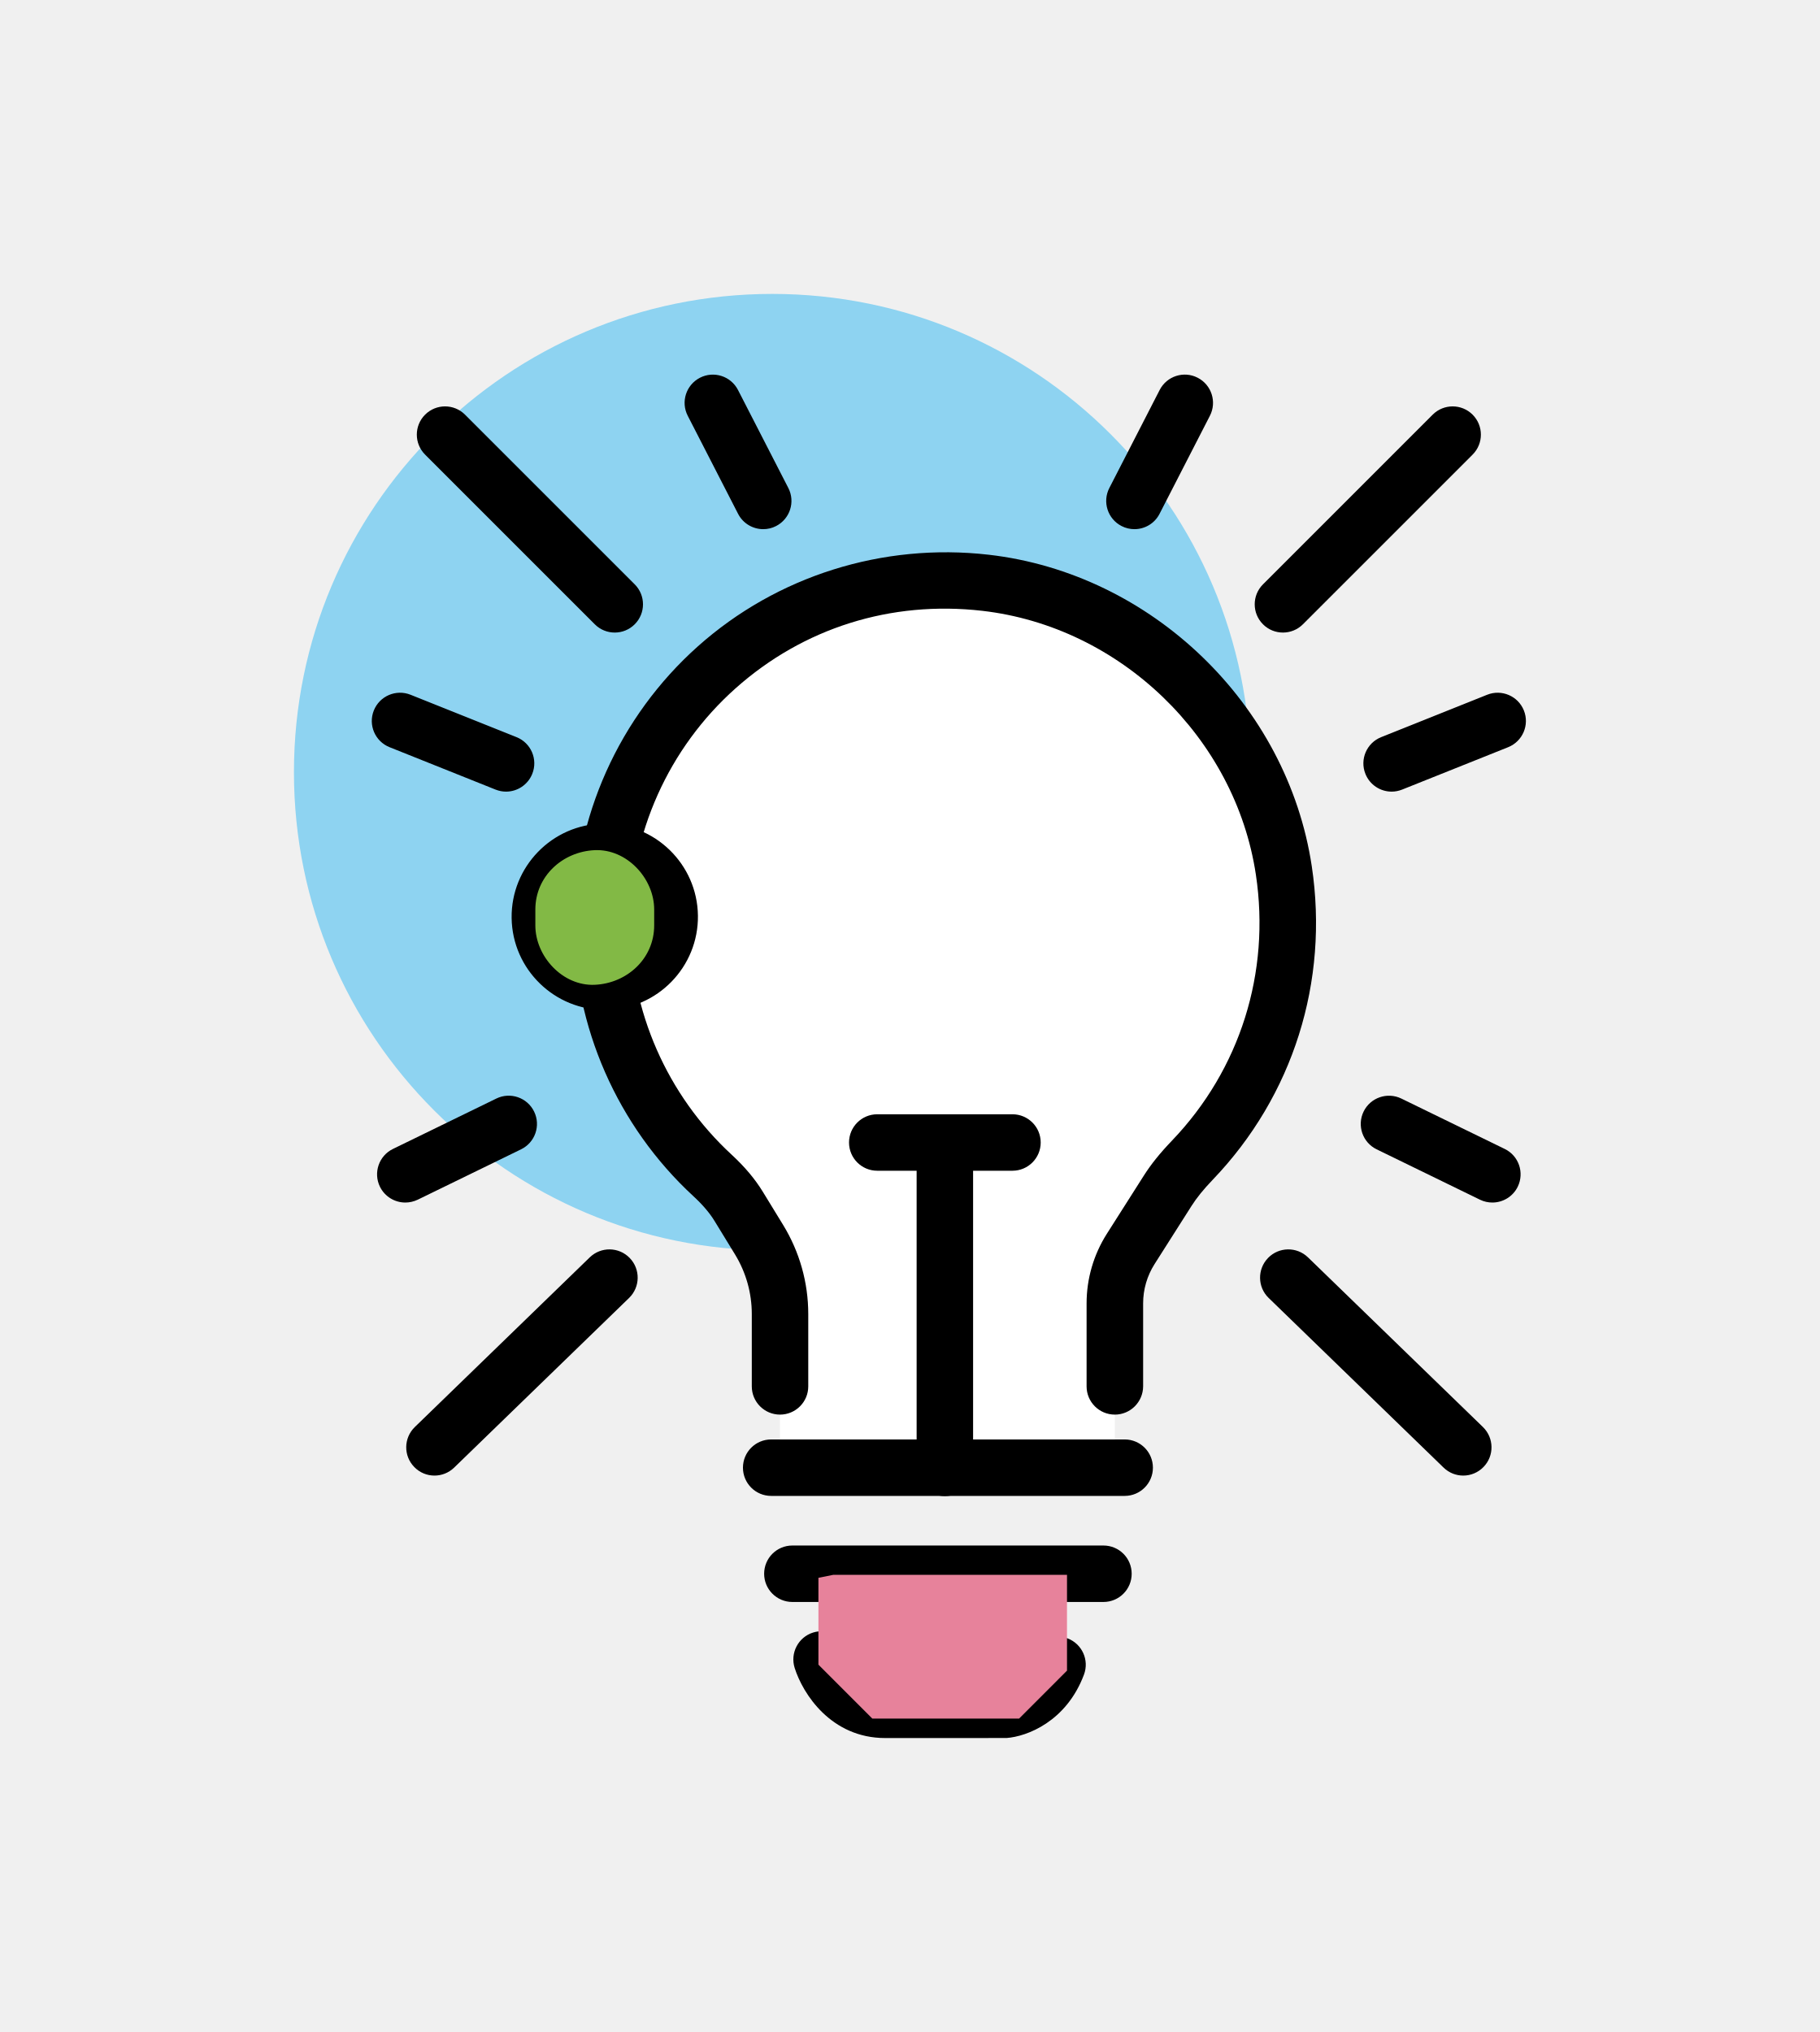
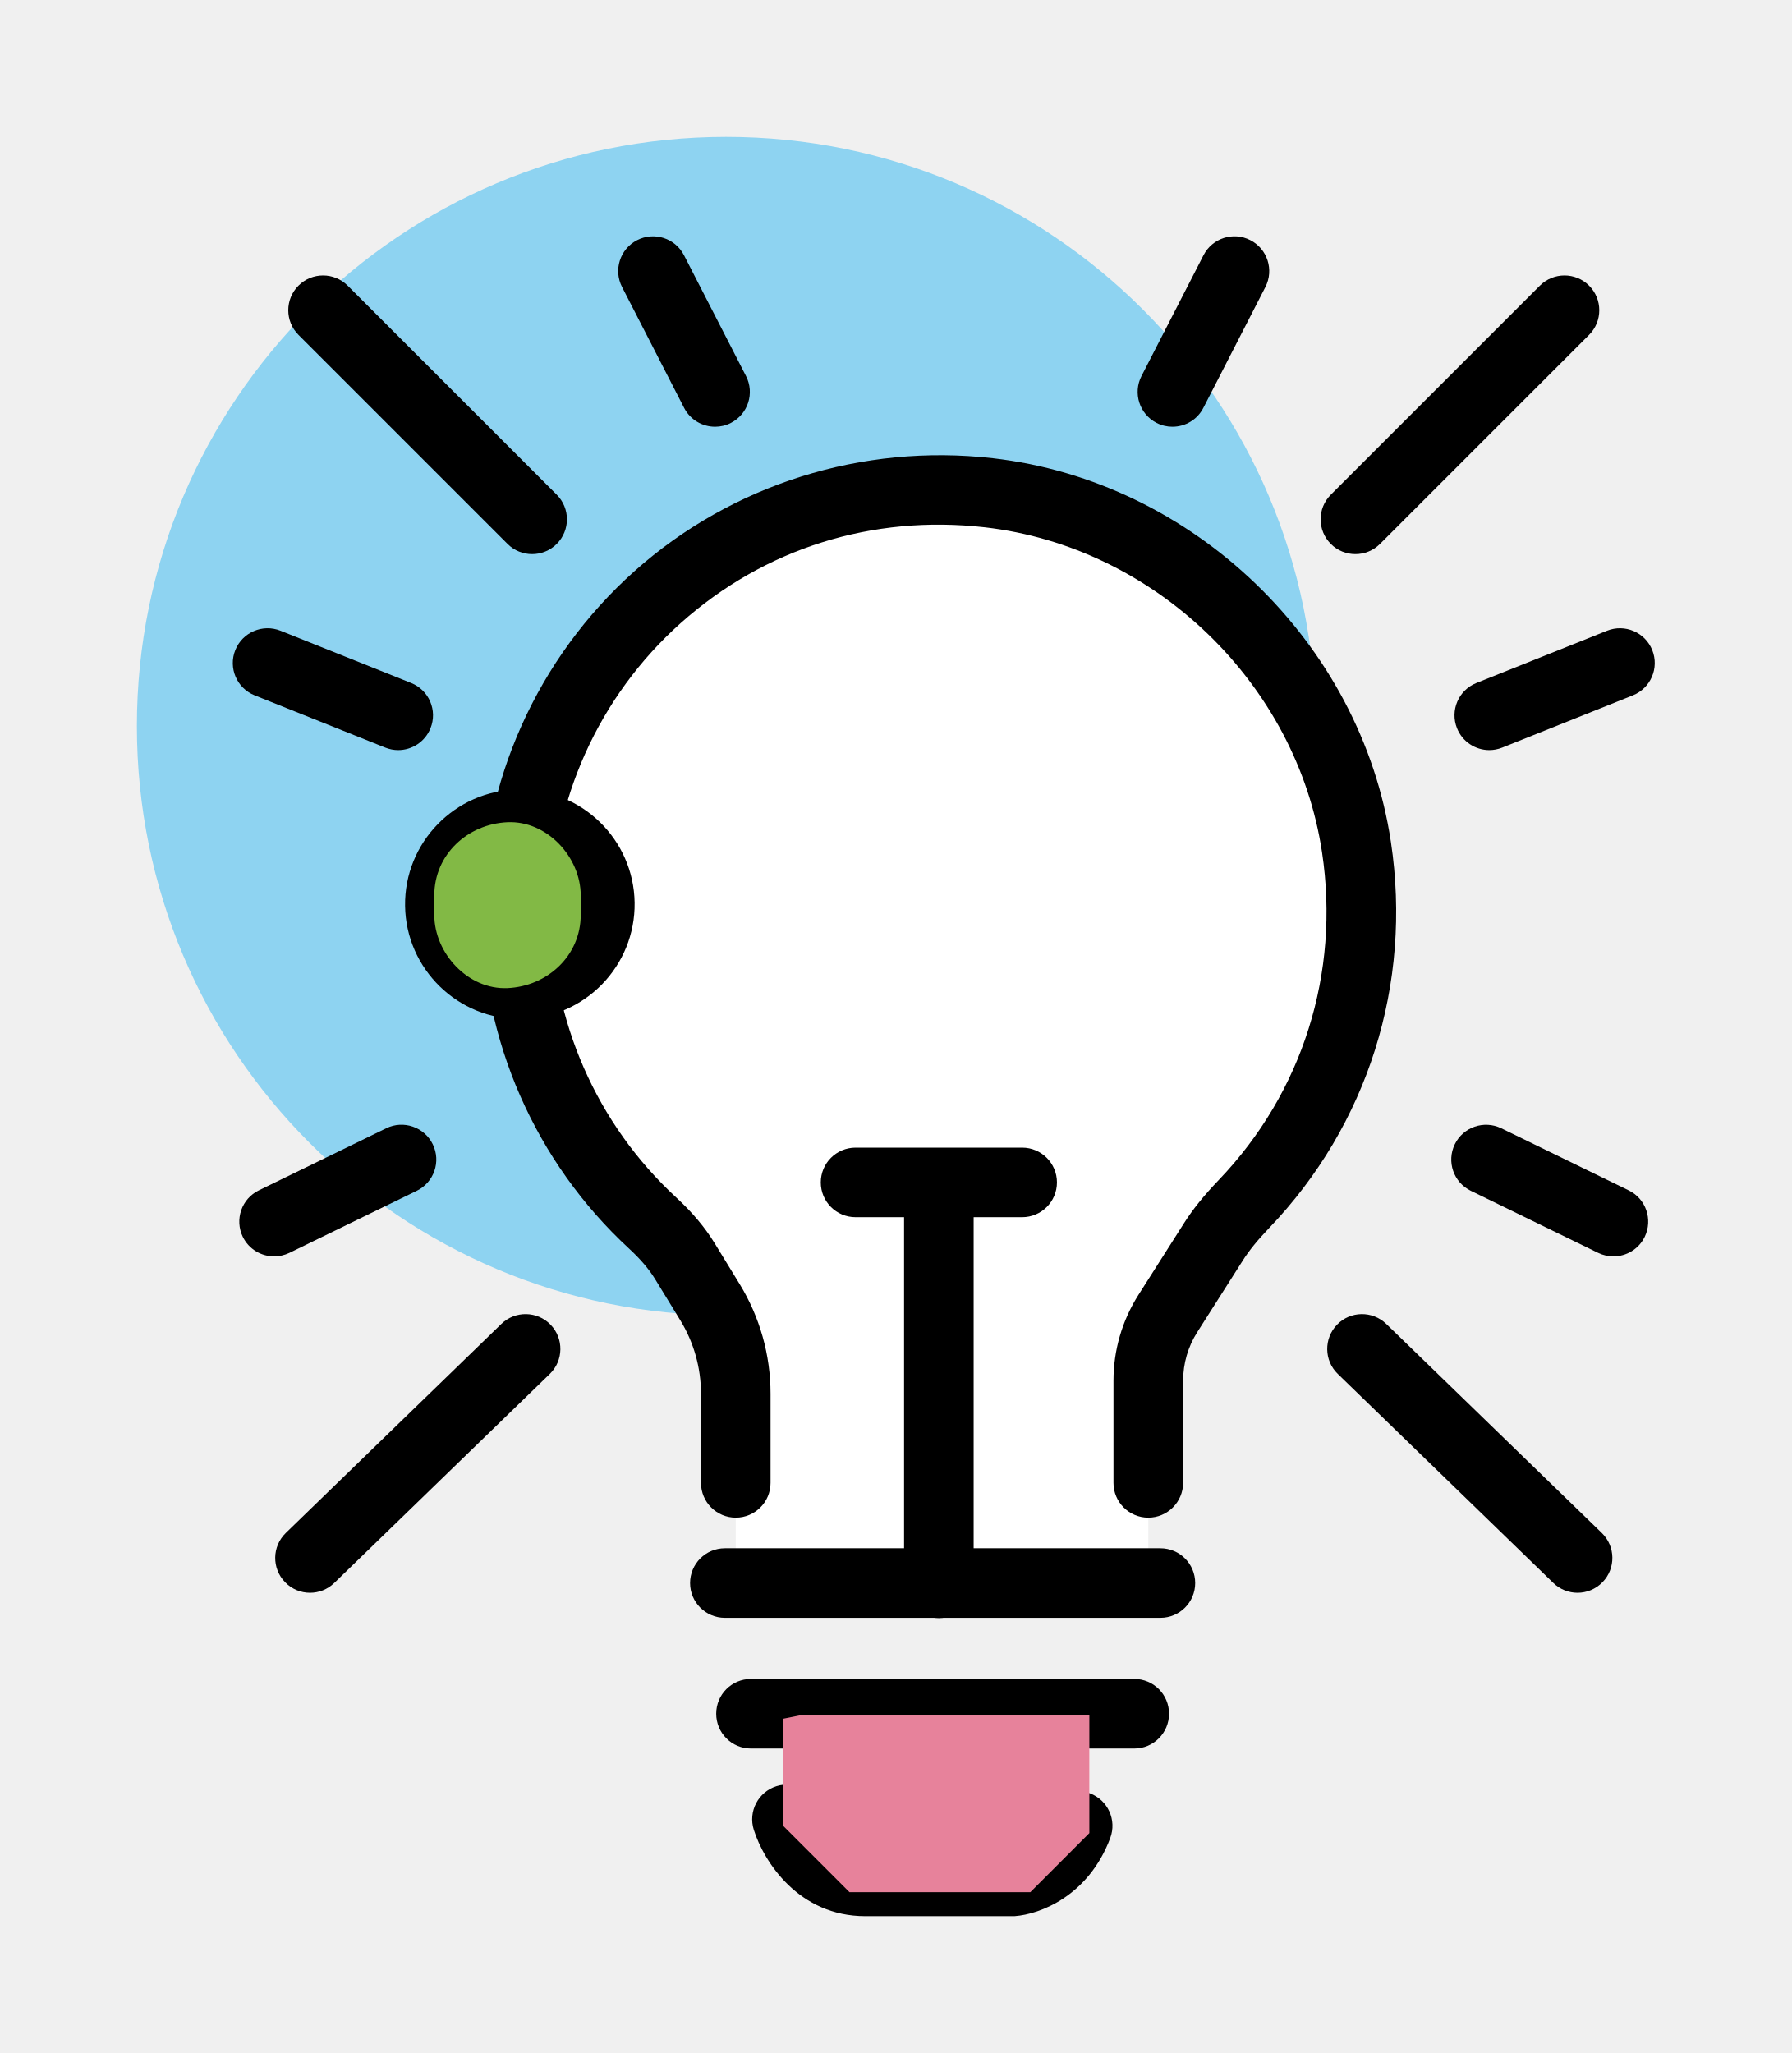
- <svg xmlns="http://www.w3.org/2000/svg" width="61.912" height="69.134" viewBox="0 0 16.381 18.292" version="1.1" id="svg10959">
+ <svg xmlns="http://www.w3.org/2000/svg" width="130.893" height="150" viewBox="0 0 34.632 39.687" version="1.1" id="svg10959">
  <defs id="defs10953" />
-   <g id="layer1" transform="translate(-181.2567,-288.6977)">
-     <g transform="matrix(0.3388325,0,0,0.3388325,82.64953,-111.7838)" id="g1940" style="stroke-width:0.781">
-       <polygon style="fill:#ffffff;stroke-width:0.781" points="319.366,1226.33 319.366,1223.784 313.16,1223.784 312.762,1223.864 312.762,1226.171 314.194,1227.604 318.093,1227.604 " id="polygon1878" />
-       <g id="g1936" style="stroke-width:0.781">
-         <circle style="fill:#8ed3f1;stroke-width:0.781" cx="311.535" cy="1202.46" r="12.706" id="circle1880" />
-         <g id="g1926" style="stroke-width:0.781">
-           <path style="fill:#ffffff;stroke-width:0.781" d="m 311.741,1220.944 v -4.088 c 0,-0.697 -0.192,-1.38 -0.556,-1.975 l -0.541,-0.885 c -0.189,-0.309 -0.431,-0.579 -0.698,-0.824 -1.805,-1.664 -2.936,-4.048 -2.936,-6.696 0,-5.386 4.674,-9.68 10.187,-9.048 4.016,0.46 7.327,3.645 7.928,7.642 0.45,2.993 -0.565,5.752 -2.427,7.696 -0.243,0.254 -0.472,0.521 -0.66,0.817 l -0.981,1.545 c -0.274,0.433 -0.42,0.934 -0.42,1.445 v 4.37 h -8.896 z" id="path1882" />
-           <g id="g1888" style="stroke-width:0.781">
-             <line style="fill:#ffffff;stroke-width:0.781" x1="311.507" y1="1220.938" x2="320.898" y2="1220.938" id="line1884" />
-             <path d="m 320.898,1221.688 h -9.391 c -0.415,0 -0.75,-0.336 -0.75,-0.75 0,-0.414 0.335,-0.75 0.75,-0.75 h 9.391 c 0.415,0 0.75,0.336 0.75,0.75 0,0.414 -0.336,0.75 -0.75,0.75 z" id="path1886" style="stroke-width:0.781" />
+   <g id="layer1" transform="translate(-181.2567,-267.3018)">
+     <g transform="matrix(0.8964943,0,0,0.8964943,-83.99599,-796.66)" id="g1940" style="stroke-width:0.295">
+       <polygon style="fill:#ffffff;stroke-width:0.295" points="314.194,1227.604 318.093,1227.604 319.366,1226.33 319.366,1223.784 313.16,1223.784 312.762,1223.864 312.762,1226.171 " id="polygon1878" />
+       <g id="g1936" style="stroke-width:0.295">
+         <circle style="fill:#8ed3f1;stroke-width:0.295" cx="311.535" cy="1202.46" r="12.706" id="circle1880" />
+         <g id="g1926" style="stroke-width:0.295">
+           <path style="fill:#ffffff;stroke-width:0.295" d="m 311.741,1220.944 v -4.088 c 0,-0.697 -0.192,-1.38 -0.556,-1.975 l -0.541,-0.885 c -0.189,-0.309 -0.431,-0.579 -0.698,-0.824 -1.805,-1.664 -2.936,-4.048 -2.936,-6.696 0,-5.386 4.674,-9.68 10.187,-9.048 4.016,0.46 7.327,3.645 7.928,7.642 0.45,2.993 -0.565,5.752 -2.427,7.696 -0.243,0.254 -0.472,0.521 -0.66,0.817 l -0.981,1.545 c -0.274,0.433 -0.42,0.934 -0.42,1.445 v 4.37 h -8.896 z" id="path1882" />
+           <g id="g1888" style="stroke-width:0.295">
+             <line style="fill:#ffffff;stroke-width:0.295" x1="311.507" y1="1220.938" x2="320.898" y2="1220.938" id="line1884" />
+             <path d="m 320.898,1221.688 h -9.391 c -0.415,0 -0.75,-0.336 -0.75,-0.75 0,-0.414 0.335,-0.75 0.75,-0.75 h 9.391 c 0.415,0 0.75,0.336 0.75,0.75 0,0.414 -0.336,0.75 -0.75,0.75 z" id="path1886" style="stroke-width:0.295" />
          </g>
-           <g id="g1894" style="stroke-width:0.781">
-             <line style="fill:#ffffff;stroke-width:0.781" x1="312.07" y1="1223.756" x2="320.334" y2="1223.756" id="line1890" />
-             <path d="m 320.334,1224.506 h -8.264 c -0.415,0 -0.75,-0.336 -0.75,-0.75 0,-0.415 0.335,-0.75 0.75,-0.75 h 8.264 c 0.415,0 0.75,0.335 0.75,0.75 0,0.414 -0.335,0.75 -0.75,0.75 z" id="path1892" style="stroke-width:0.781" />
+           <g id="g1894" style="stroke-width:0.295">
+             <line style="fill:#ffffff;stroke-width:0.295" x1="312.07" y1="1223.756" x2="320.334" y2="1223.756" id="line1890" />
+             <path d="m 320.334,1224.506 h -8.264 c -0.415,0 -0.75,-0.336 -0.75,-0.75 0,-0.415 0.335,-0.75 0.75,-0.75 h 8.264 c 0.415,0 0.75,0.335 0.75,0.75 0,0.414 -0.335,0.75 -0.75,0.75 z" id="path1892" style="stroke-width:0.295" />
          </g>
-           <path d="m 314.536,1228.121 c -1.435,0 -2.187,-1.171 -2.405,-1.862 -0.125,-0.396 0.094,-0.816 0.489,-0.941 0.393,-0.123 0.812,0.093 0.939,0.484 0.016,0.046 0.291,0.819 0.977,0.819 h 3.169 c -0.016,0 0.47,-0.08 0.707,-0.711 0.146,-0.388 0.578,-0.584 0.966,-0.438 0.388,0.146 0.584,0.577 0.438,0.965 -0.467,1.246 -1.513,1.644 -2.057,1.683 z" id="path1896" style="stroke-width:0.781" />
-           <g id="g1902" style="stroke-width:0.781">
-             <path d="m 316.121,1221.694 c -0.415,0 -0.75,-0.336 -0.75,-0.75 v -8.364 c 0,-0.414 0.335,-0.75 0.75,-0.75 0.414,0 0.75,0.336 0.75,0.75 v 8.364 c 0,0.414 -0.336,0.75 -0.75,0.75 z" id="path1898" style="stroke-width:0.781" />
-             <path d="m 317.917,1213.049 h -3.592 c -0.415,0 -0.75,-0.336 -0.75,-0.75 0,-0.414 0.335,-0.75 0.75,-0.75 h 3.592 c 0.414,0 0.75,0.336 0.75,0.75 0,0.414 -0.336,0.75 -0.75,0.75 z" id="path1900" style="stroke-width:0.781" />
+           <path d="m 314.536,1228.121 c -1.435,0 -2.187,-1.171 -2.405,-1.862 -0.125,-0.396 0.094,-0.816 0.489,-0.941 0.393,-0.123 0.812,0.093 0.939,0.484 0.016,0.046 0.291,0.819 0.977,0.819 h 3.169 c -0.016,0 0.47,-0.08 0.707,-0.711 0.146,-0.388 0.578,-0.584 0.966,-0.438 0.388,0.146 0.584,0.577 0.438,0.965 -0.467,1.246 -1.513,1.644 -2.057,1.683 z" id="path1896" style="stroke-width:0.295" />
+           <g id="g1902" style="stroke-width:0.295">
+             <path d="m 316.121,1221.694 c -0.415,0 -0.75,-0.336 -0.75,-0.75 v -8.364 c 0,-0.414 0.335,-0.75 0.75,-0.75 0.414,0 0.75,0.336 0.75,0.75 v 8.364 c 0,0.414 -0.336,0.75 -0.75,0.75 z" id="path1898" style="stroke-width:0.295" />
+             <path d="m 317.917,1213.049 h -3.592 c -0.415,0 -0.75,-0.336 -0.75,-0.75 0,-0.414 0.335,-0.75 0.75,-0.75 h 3.592 c 0.414,0 0.75,0.336 0.75,0.75 0,0.414 -0.336,0.75 -0.75,0.75 z" id="path1900" style="stroke-width:0.295" />
          </g>
-           <path d="m 307.351,1198.751 c -0.191,0 -0.384,-0.073 -0.53,-0.22 l -4.508,-4.508 c -0.293,-0.293 -0.293,-0.768 0,-1.061 0.293,-0.293 0.768,-0.293 1.061,0 l 4.508,4.508 c 0.293,0.293 0.293,0.768 0,1.061 -0.147,0.147 -0.339,0.22 -0.531,0.22 z" id="path1904" style="stroke-width:0.781" />
-           <path d="m 304.463,1202.977 c -0.093,0 -0.187,-0.018 -0.278,-0.054 l -2.817,-1.127 c -0.384,-0.154 -0.571,-0.59 -0.417,-0.975 0.154,-0.385 0.59,-0.571 0.975,-0.418 l 2.817,1.127 c 0.384,0.153 0.572,0.59 0.417,0.975 -0.118,0.294 -0.399,0.472 -0.697,0.472 z" id="path1906" style="stroke-width:0.781" />
-           <path d="m 311.296,1196.004 c -0.272,0 -0.535,-0.148 -0.668,-0.407 l -1.338,-2.606 c -0.189,-0.368 -0.044,-0.82 0.325,-1.01 0.368,-0.189 0.82,-0.044 1.01,0.324 l 1.338,2.606 c 0.189,0.368 0.044,0.82 -0.325,1.01 -0.109,0.057 -0.226,0.083 -0.342,0.083 z" id="path1908" style="stroke-width:0.781" />
-           <path d="m 301.788,1213.894 c -0.278,0 -0.545,-0.155 -0.675,-0.421 -0.181,-0.373 -0.026,-0.822 0.346,-1.003 l 2.747,-1.339 c 0.372,-0.182 0.822,-0.026 1.003,0.346 0.182,0.373 0.027,0.821 -0.346,1.003 l -2.747,1.339 c -0.106,0.05 -0.218,0.075 -0.328,0.075 z" id="path1910" style="stroke-width:0.781" />
-           <path d="m 302.562,1221.148 c -0.196,0 -0.391,-0.076 -0.538,-0.229 -0.289,-0.297 -0.282,-0.771 0.016,-1.061 l 4.648,-4.508 c 0.298,-0.288 0.772,-0.281 1.061,0.017 0.288,0.298 0.281,0.772 -0.016,1.061 l -4.648,4.508 c -0.147,0.142 -0.335,0.212 -0.523,0.212 z" id="path1912" style="stroke-width:0.781" />
-           <path d="m 325.102,1198.751 c -0.192,0 -0.384,-0.073 -0.53,-0.22 -0.293,-0.293 -0.293,-0.768 0,-1.061 l 4.508,-4.508 c 0.293,-0.293 0.768,-0.293 1.061,0 0.293,0.293 0.293,0.768 0,1.061 l -4.508,4.508 c -0.147,0.147 -0.339,0.22 -0.531,0.22 z" id="path1914" style="stroke-width:0.781" />
-           <path d="m 327.99,1202.977 c -0.298,0 -0.58,-0.178 -0.697,-0.472 -0.154,-0.385 0.033,-0.821 0.418,-0.975 l 2.817,-1.127 c 0.384,-0.153 0.821,0.033 0.975,0.418 0.154,0.385 -0.033,0.82 -0.417,0.975 l -2.818,1.127 c -0.091,0.036 -0.185,0.054 -0.278,0.054 z" id="path1916" style="stroke-width:0.781" />
-           <path d="m 321.157,1196.004 c -0.115,0 -0.232,-0.026 -0.342,-0.083 -0.369,-0.189 -0.514,-0.642 -0.325,-1.01 l 1.338,-2.606 c 0.189,-0.368 0.642,-0.514 1.009,-0.324 0.369,0.189 0.514,0.642 0.325,1.01 l -1.338,2.606 c -0.132,0.258 -0.394,0.407 -0.667,0.407 z" id="path1918" style="stroke-width:0.781" />
-           <path d="m 330.666,1213.894 c -0.111,0 -0.222,-0.024 -0.328,-0.075 l -2.747,-1.339 c -0.373,-0.182 -0.527,-0.63 -0.346,-1.003 0.181,-0.372 0.63,-0.526 1.002,-0.346 l 2.747,1.339 c 0.373,0.181 0.527,0.63 0.346,1.003 -0.129,0.265 -0.396,0.421 -0.674,0.421 z" id="path1920" style="stroke-width:0.781" />
-           <path d="m 329.892,1221.148 c -0.188,0 -0.376,-0.07 -0.522,-0.212 l -4.648,-4.508 c -0.297,-0.288 -0.304,-0.763 -0.016,-1.061 0.288,-0.298 0.763,-0.305 1.061,-0.017 l 4.648,4.508 c 0.297,0.289 0.305,0.764 0.016,1.061 -0.148,0.153 -0.344,0.229 -0.539,0.229 z" id="path1922" style="stroke-width:0.781" />
-           <path d="m 320.636,1219.528 c -0.414,0 -0.75,-0.336 -0.75,-0.75 v -2.204 c 0,-0.655 0.186,-1.294 0.537,-1.848 l 0.982,-1.545 c 0.192,-0.303 0.431,-0.6 0.751,-0.934 1.807,-1.887 2.619,-4.462 2.227,-7.066 -0.547,-3.641 -3.605,-6.588 -7.271,-7.008 -2.424,-0.277 -4.751,0.454 -6.554,2.062 -1.778,1.586 -2.797,3.861 -2.797,6.241 0,2.326 0.982,4.565 2.694,6.145 0.35,0.323 0.621,0.646 0.829,0.985 l 0.541,0.884 c 0.436,0.713 0.667,1.53 0.667,2.366 v 1.922 c 0,0.414 -0.336,0.75 -0.75,0.75 -0.414,0 -0.75,-0.336 -0.75,-0.75 v -1.922 c 0,-0.56 -0.154,-1.106 -0.446,-1.584 l -0.541,-0.884 c -0.134,-0.22 -0.32,-0.437 -0.566,-0.664 -2.019,-1.863 -3.177,-4.504 -3.177,-7.248 0,-2.808 1.202,-5.49 3.299,-7.36 2.095,-1.868 4.908,-2.755 7.723,-2.433 4.328,0.496 7.938,3.976 8.584,8.275 0.461,3.066 -0.497,6.102 -2.627,8.326 -0.25,0.261 -0.431,0.484 -0.568,0.701 l -0.982,1.545 c -0.198,0.312 -0.303,0.673 -0.303,1.043 v 2.204 c -0.002,0.415 -0.338,0.751 -0.752,0.751 z" id="path1924" style="stroke-width:0.781" />
+           <path d="m 307.351,1198.751 c -0.191,0 -0.384,-0.073 -0.53,-0.22 l -4.508,-4.508 c -0.293,-0.293 -0.293,-0.768 0,-1.061 0.293,-0.293 0.768,-0.293 1.061,0 l 4.508,4.508 c 0.293,0.293 0.293,0.768 0,1.061 -0.147,0.147 -0.339,0.22 -0.531,0.22 z" id="path1904" style="stroke-width:0.295" />
+           <path d="m 304.463,1202.977 c -0.093,0 -0.187,-0.018 -0.278,-0.054 l -2.817,-1.127 c -0.384,-0.154 -0.571,-0.59 -0.417,-0.975 0.154,-0.385 0.59,-0.571 0.975,-0.418 l 2.817,1.127 c 0.384,0.153 0.572,0.59 0.417,0.975 -0.118,0.294 -0.399,0.472 -0.697,0.472 z" id="path1906" style="stroke-width:0.295" />
+           <path d="m 311.296,1196.004 c -0.272,0 -0.535,-0.148 -0.668,-0.407 l -1.338,-2.606 c -0.189,-0.368 -0.044,-0.82 0.325,-1.01 0.368,-0.189 0.82,-0.044 1.01,0.324 l 1.338,2.606 c 0.189,0.368 0.044,0.82 -0.325,1.01 -0.109,0.057 -0.226,0.083 -0.342,0.083 z" id="path1908" style="stroke-width:0.295" />
+           <path d="m 301.788,1213.894 c -0.278,0 -0.545,-0.155 -0.675,-0.421 -0.181,-0.373 -0.026,-0.822 0.346,-1.003 l 2.747,-1.339 c 0.372,-0.182 0.822,-0.026 1.003,0.346 0.182,0.373 0.027,0.821 -0.346,1.003 l -2.747,1.339 c -0.106,0.05 -0.218,0.075 -0.328,0.075 z" id="path1910" style="stroke-width:0.295" />
+           <path d="m 302.562,1221.148 c -0.196,0 -0.391,-0.076 -0.538,-0.229 -0.289,-0.297 -0.282,-0.771 0.016,-1.061 l 4.648,-4.508 c 0.298,-0.288 0.772,-0.281 1.061,0.017 0.288,0.298 0.281,0.772 -0.016,1.061 l -4.648,4.508 c -0.147,0.142 -0.335,0.212 -0.523,0.212 z" id="path1912" style="stroke-width:0.295" />
+           <path d="m 325.102,1198.751 c -0.192,0 -0.384,-0.073 -0.53,-0.22 -0.293,-0.293 -0.293,-0.768 0,-1.061 l 4.508,-4.508 c 0.293,-0.293 0.768,-0.293 1.061,0 0.293,0.293 0.293,0.768 0,1.061 l -4.508,4.508 c -0.147,0.147 -0.339,0.22 -0.531,0.22 z" id="path1914" style="stroke-width:0.295" />
+           <path d="m 327.99,1202.977 c -0.298,0 -0.58,-0.178 -0.697,-0.472 -0.154,-0.385 0.033,-0.821 0.418,-0.975 l 2.817,-1.127 c 0.384,-0.153 0.821,0.033 0.975,0.418 0.154,0.385 -0.033,0.82 -0.417,0.975 l -2.818,1.127 c -0.091,0.036 -0.185,0.054 -0.278,0.054 z" id="path1916" style="stroke-width:0.295" />
+           <path d="m 321.157,1196.004 c -0.115,0 -0.232,-0.026 -0.342,-0.083 -0.369,-0.189 -0.514,-0.642 -0.325,-1.01 l 1.338,-2.606 c 0.189,-0.368 0.642,-0.514 1.009,-0.324 0.369,0.189 0.514,0.642 0.325,1.01 l -1.338,2.606 c -0.132,0.258 -0.394,0.407 -0.667,0.407 z" id="path1918" style="stroke-width:0.295" />
+           <path d="m 330.666,1213.894 c -0.111,0 -0.222,-0.024 -0.328,-0.075 l -2.747,-1.339 c -0.373,-0.182 -0.527,-0.63 -0.346,-1.003 0.181,-0.372 0.63,-0.526 1.002,-0.346 l 2.747,1.339 c 0.373,0.181 0.527,0.63 0.346,1.003 -0.129,0.265 -0.396,0.421 -0.674,0.421 z" id="path1920" style="stroke-width:0.295" />
+           <path d="m 329.892,1221.148 c -0.188,0 -0.376,-0.07 -0.522,-0.212 l -4.648,-4.508 c -0.297,-0.288 -0.304,-0.763 -0.016,-1.061 0.288,-0.298 0.763,-0.305 1.061,-0.017 l 4.648,4.508 c 0.297,0.289 0.305,0.764 0.016,1.061 -0.148,0.153 -0.344,0.229 -0.539,0.229 z" id="path1922" style="stroke-width:0.295" />
+           <path d="m 320.636,1219.528 c -0.414,0 -0.75,-0.336 -0.75,-0.75 v -2.204 c 0,-0.655 0.186,-1.294 0.537,-1.848 l 0.982,-1.545 c 0.192,-0.303 0.431,-0.6 0.751,-0.934 1.807,-1.887 2.619,-4.462 2.227,-7.066 -0.547,-3.641 -3.605,-6.588 -7.271,-7.008 -2.424,-0.277 -4.751,0.454 -6.554,2.062 -1.778,1.586 -2.797,3.861 -2.797,6.241 0,2.326 0.982,4.565 2.694,6.145 0.35,0.323 0.621,0.646 0.829,0.985 l 0.541,0.884 c 0.436,0.713 0.667,1.53 0.667,2.366 v 1.922 c 0,0.414 -0.336,0.75 -0.75,0.75 -0.414,0 -0.75,-0.336 -0.75,-0.75 v -1.922 c 0,-0.56 -0.154,-1.106 -0.446,-1.584 l -0.541,-0.884 c -0.134,-0.22 -0.32,-0.437 -0.566,-0.664 -2.019,-1.863 -3.177,-4.504 -3.177,-7.248 0,-2.808 1.202,-5.49 3.299,-7.36 2.095,-1.868 4.908,-2.755 7.723,-2.433 4.328,0.496 7.938,3.976 8.584,8.275 0.461,3.066 -0.497,6.102 -2.627,8.326 -0.25,0.261 -0.431,0.484 -0.568,0.701 l -0.982,1.545 c -0.198,0.312 -0.303,0.673 -0.303,1.043 v 2.204 c -0.002,0.415 -0.338,0.751 -0.752,0.751 z" id="path1924" style="stroke-width:0.295" />
        </g>
-         <g id="g1932" style="stroke-width:0.781">
-           <path style="fill:#ffffff;stroke-width:0.781" d="m 308.448,1205.129 c 1.234,1.782 -0.682,3.752 -2.498,2.567 -0.088,-0.058 -0.168,-0.135 -0.228,-0.222 -1.234,-1.782 0.682,-3.751 2.498,-2.567 0.089,0.058 0.168,0.135 0.228,0.222 z" id="path1928" />
-           <path d="m 307.12,1208.776 c -1.363,0.019 -2.489,-1.076 -2.508,-2.44 -0.019,-1.364 1.076,-2.49 2.439,-2.509 1.365,-0.019 2.491,1.076 2.51,2.44 0.019,1.364 -1.076,2.49 -2.441,2.509 z m -0.049,-3.508 c -0.57,0.01 -1.026,0.479 -1.019,1.048 0.008,0.57 0.478,1.028 1.047,1.021 0.57,-0.01 1.029,-0.479 1.021,-1.049 -0.008,-0.571 -0.479,-1.028 -1.049,-1.02 z" id="path1930" style="stroke-width:0.781" />
+         <g id="g1932" style="stroke-width:0.295">
+           <path style="fill:#ffffff;stroke-width:0.295" d="m 308.448,1205.129 c 1.234,1.782 -0.682,3.752 -2.498,2.567 -0.088,-0.058 -0.168,-0.135 -0.228,-0.222 -1.234,-1.782 0.682,-3.751 2.498,-2.567 0.089,0.058 0.168,0.135 0.228,0.222 z" id="path1928" />
+           <path d="m 307.12,1208.776 c -1.363,0.019 -2.489,-1.076 -2.508,-2.44 -0.019,-1.364 1.076,-2.49 2.439,-2.509 1.365,-0.019 2.491,1.076 2.51,2.44 0.019,1.364 -1.076,2.49 -2.441,2.509 z m -0.049,-3.508 c -0.57,0.01 -1.026,0.479 -1.019,1.048 0.008,0.57 0.478,1.028 1.047,1.021 0.57,-0.01 1.029,-0.479 1.021,-1.049 -0.008,-0.571 -0.479,-1.028 -1.049,-1.02 z" id="path1930" style="stroke-width:0.295" />
        </g>
-         <path style="fill:#82b945;stroke-width:0.781" d="m 308.399,1206.531 c 0,-0.141 0,-0.28 0,-0.421 0,-0.825 -0.726,-1.616 -1.579,-1.578 -0.855,0.038 -1.578,0.693 -1.578,1.578 0,0.141 0,0.28 0,0.421 0,0.825 0.726,1.616 1.578,1.578 0.855,-0.038 1.579,-0.693 1.579,-1.578 z" id="path1934" />
+         <path style="fill:#82b945;stroke-width:0.295" d="m 308.399,1206.531 c 0,-0.141 0,-0.28 0,-0.421 0,-0.825 -0.726,-1.616 -1.579,-1.578 -0.855,0.038 -1.578,0.693 -1.578,1.578 0,0.141 0,0.28 0,0.421 0,0.825 0.726,1.616 1.578,1.578 0.855,-0.038 1.579,-0.693 1.579,-1.578 z" id="path1934" />
      </g>
-       <polygon style="fill:#e7829b;stroke-width:0.781" points="319.366,1226.33 319.366,1223.784 313.16,1223.784 312.762,1223.864 312.762,1226.171 314.194,1227.604 318.093,1227.604 " id="polygon1938" />
+       <polygon style="fill:#e7829b;stroke-width:0.295" points="314.194,1227.604 318.093,1227.604 319.366,1226.33 319.366,1223.784 313.16,1223.784 312.762,1223.864 312.762,1226.171 " id="polygon1938" />
    </g>
  </g>
</svg>
